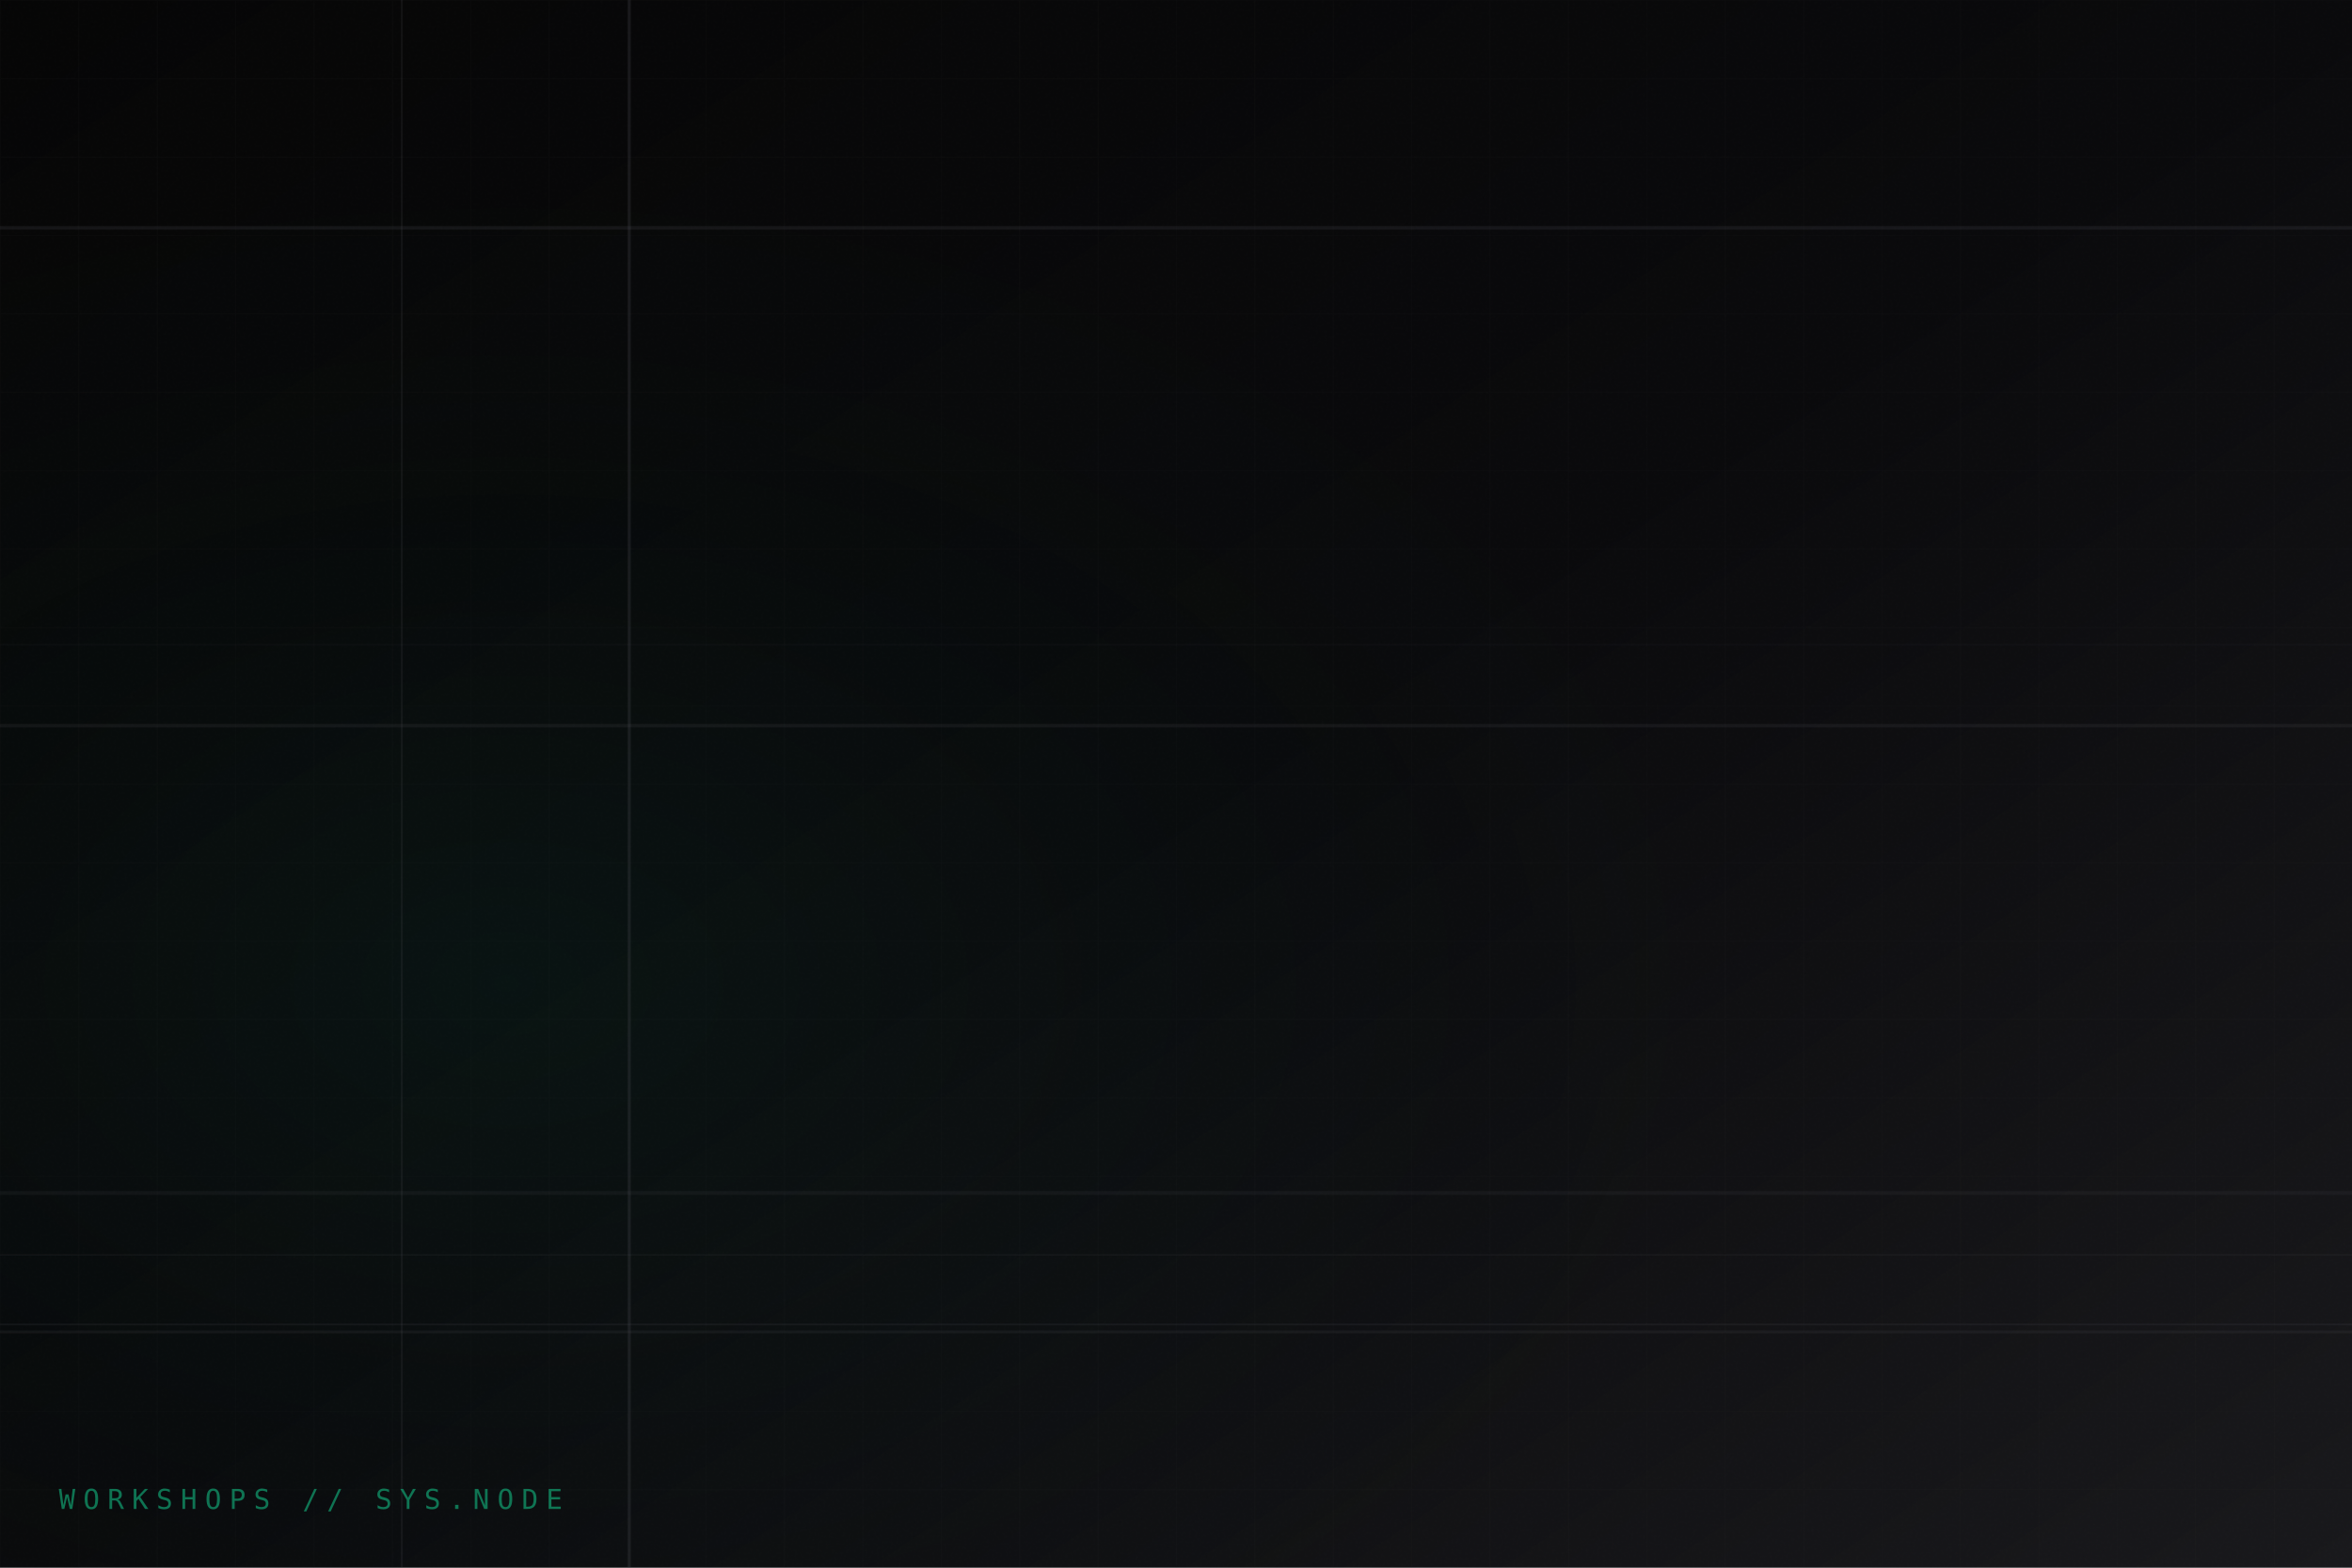
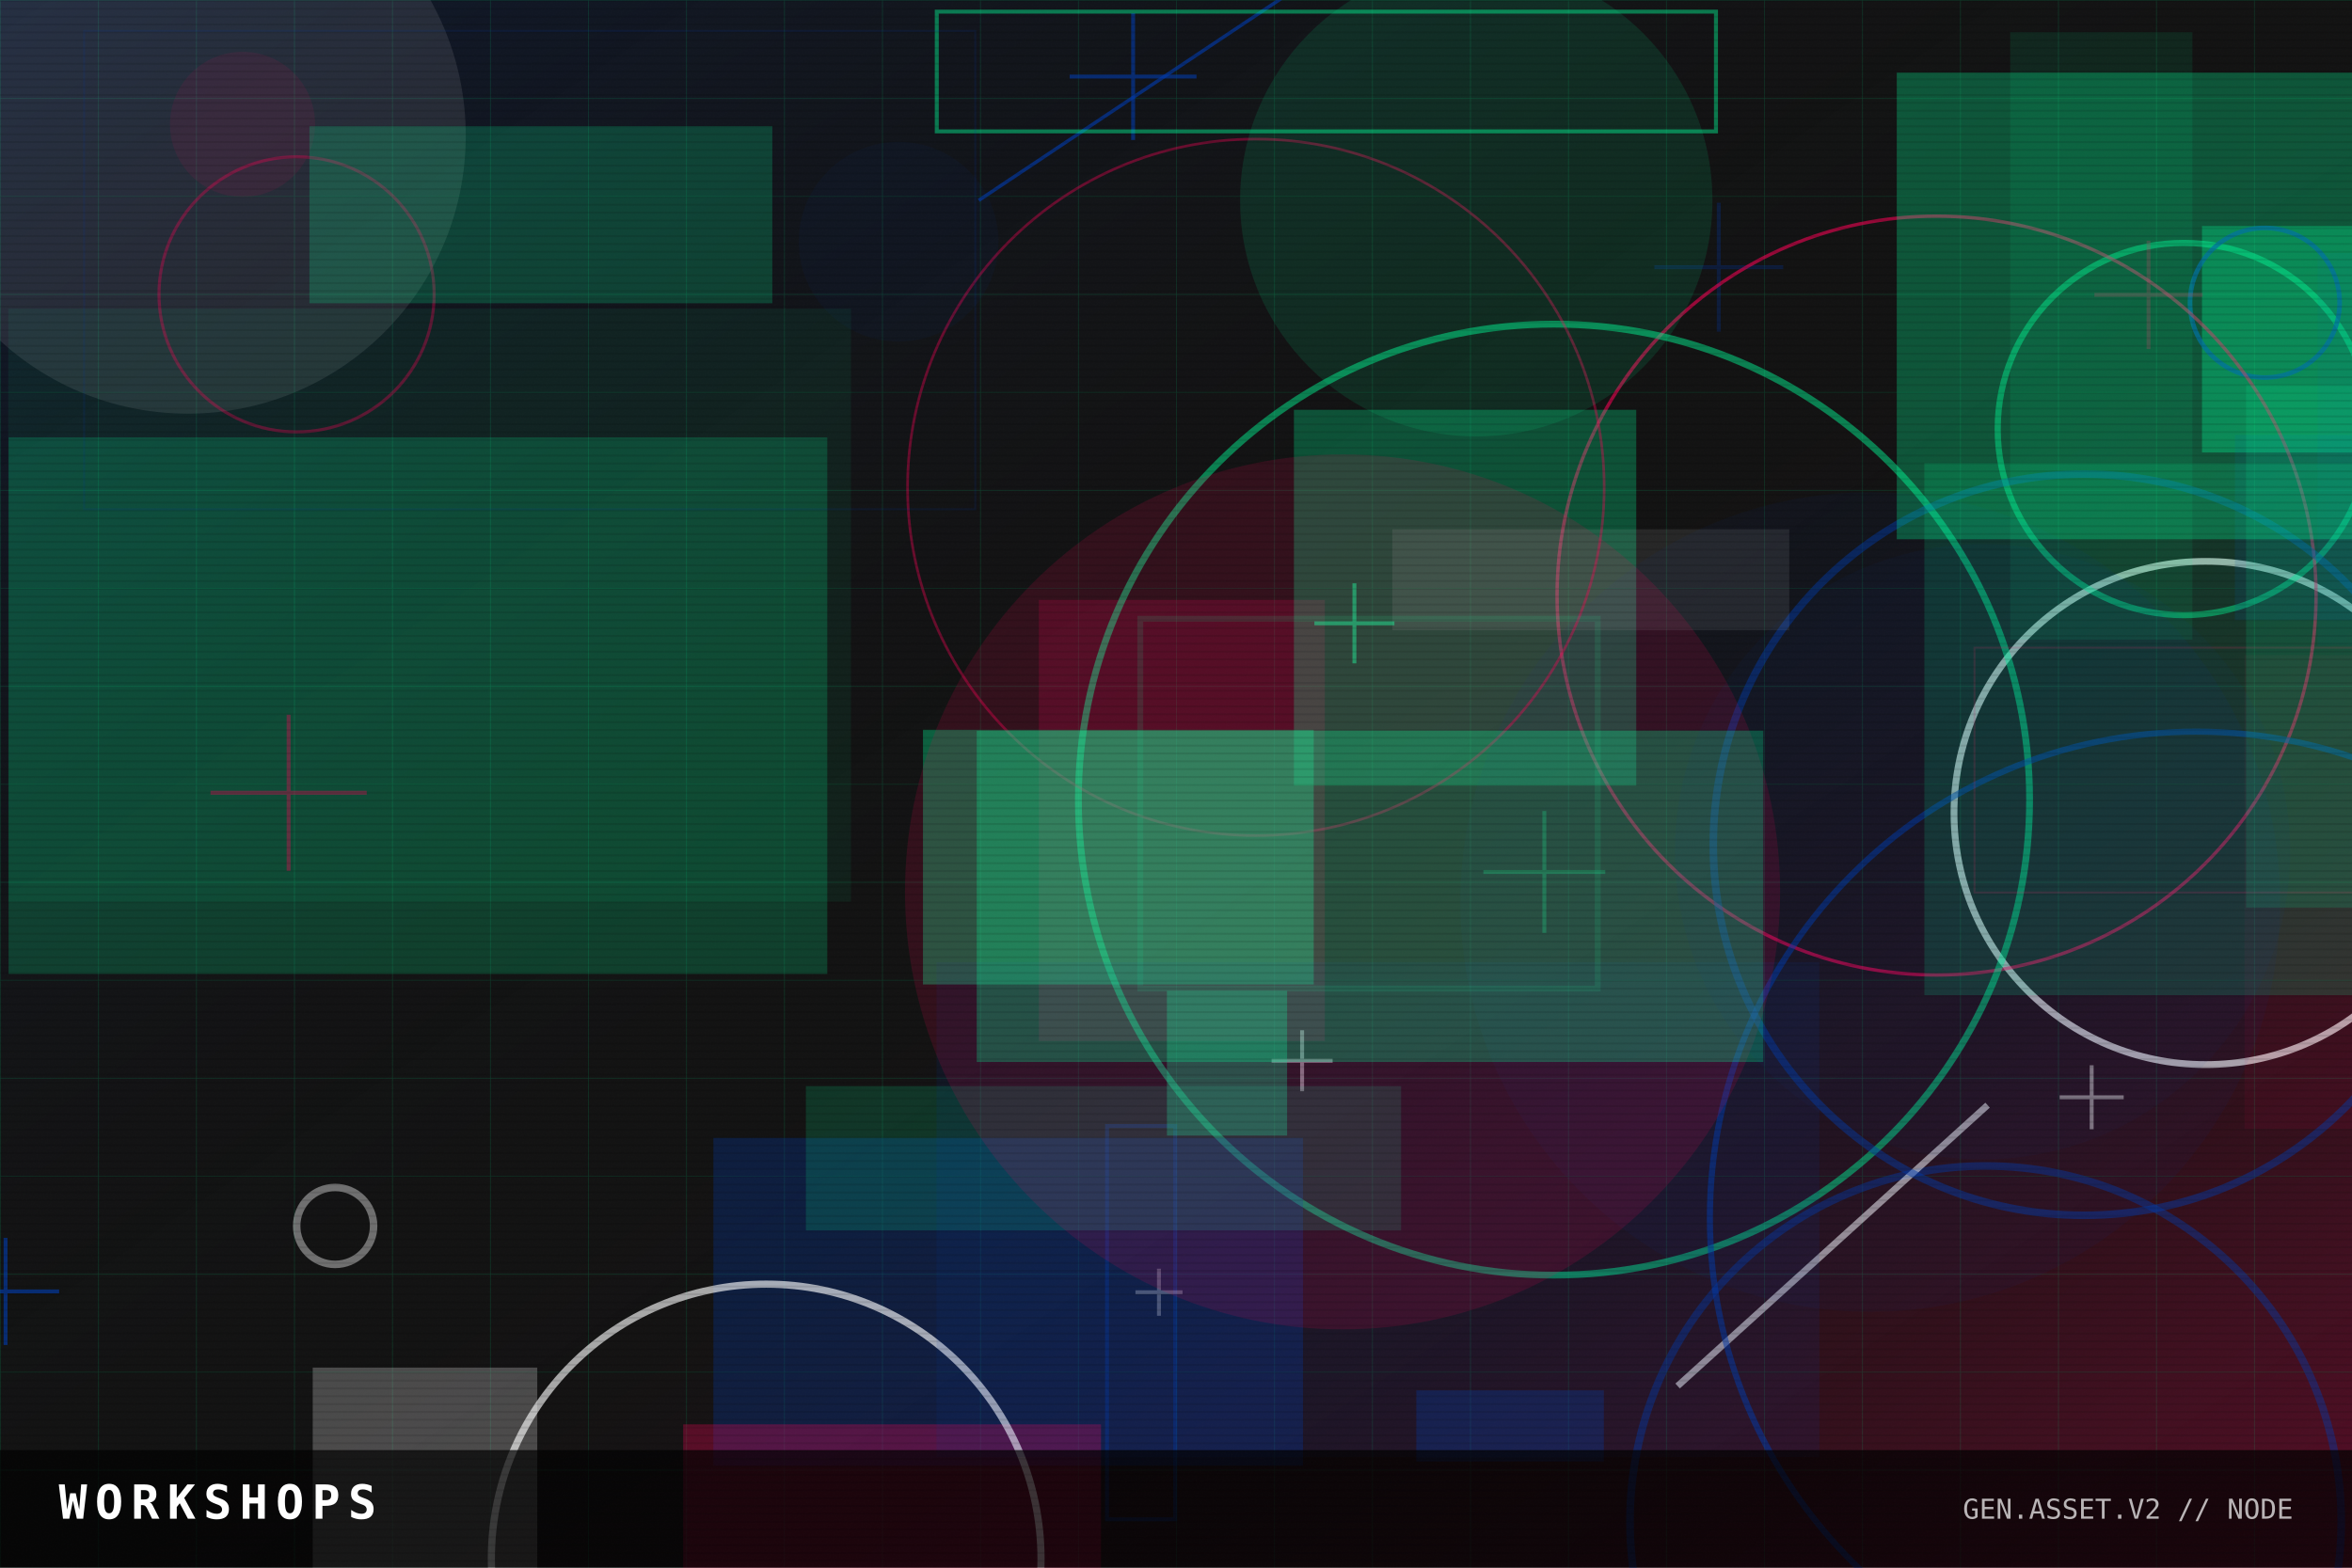
<svg xmlns="http://www.w3.org/2000/svg" width="1200" height="800" viewBox="0 0 1200 800" preserveAspectRatio="xMidYMid slice">
  <defs>
    <filter id="noise-workshops" x="0%" y="0%" width="100%" height="100%">
-       <feTurbulence type="fractalNoise" baseFrequency="0.696" numOctaves="3" result="noise" />
-       <feColorMatrix type="matrix" values="1 0 0 0 0  0 1 0 0 0  0 0 1 0 0  0 0 0 0.05 0" in="noise" result="coloredNoise" />
+       <feTurbulence type="fractalNoise" baseFrequency="1.15" numOctaves="4" result="noise" />
+       <feColorMatrix type="matrix" values="1 0 0 0 0  0 1 0 0 0  0 0 1 0 0  0 0 0 0.1 0" in="noise" result="coloredNoise" />
      <feComposite operator="in" in="coloredNoise" in2="SourceGraphic" result="composite" />
    </filter>
-     <linearGradient id="grad-main-workshops" x1="0%" y1="0%" x2="100%" y2="100%">
-       <stop offset="0%" stop-color="#050505" />
-       <stop offset="50%" stop-color="#09090b" />
-       <stop offset="100%" stop-color="#18181b" />
+     <linearGradient id="grad-workshops" x1="0%" y1="0%" x2="100%" y2="100%">
+       <stop offset="0%" stop-color="#0038A8" stop-opacity="0.2" />
+       <stop offset="50%" stop-color="#121212" stop-opacity="0" />
+       <stop offset="100%" stop-color="#FF0055" stop-opacity="0.3" />
    </linearGradient>
-     <radialGradient id="glow-workshops" cx="21.763%" cy="62.652%" r="60%">
-       <stop offset="0%" stop-color="#064e3b" stop-opacity="0.15" />
-       <stop offset="100%" stop-color="#050505" stop-opacity="0" />
-     </radialGradient>
-     <pattern id="grid-workshops" width="40" height="40" patternUnits="userSpaceOnUse">
-       <path d="M 40 0 L 0 0 0 40" fill="none" stroke="#27272a" stroke-width="0.5" stroke-opacity="0.3" />
+     <pattern id="grid-workshops" width="50" height="50" patternUnits="userSpaceOnUse">
+       <path d="M 50 0 L 0 0 0 50" fill="none" stroke="#00FF99" stroke-width="0.5" stroke-opacity="0.2" />
    </pattern>
  </defs>
-   <rect width="100%" height="100%" fill="url(#grad-main-workshops)" />
-   <rect width="100%" height="100%" fill="url(#glow-workshops)" />
-   <rect width="100%" height="100%" fill="url(#grid-workshops)" opacity="0.5" />
-   <rect x="17.044%" y="0" width="0.943" height="100%" fill="#52525b" opacity="0.16" />
-   <rect x="0" y="84.869%" width="100%" height="1.358" fill="#52525b" opacity="0.142" />
-   <rect x="0" y="75.977%" width="100%" height="1.907" fill="#52525b" opacity="0.128" />
-   <rect x="26.689%" y="0" width="1.065" height="100%" fill="#52525b" opacity="0.174" />
-   <rect x="0" y="14.421%" width="100%" height="1.82" fill="#52525b" opacity="0.19" />
-   <rect x="0" y="80.012%" width="100%" height="0.725" fill="#52525b" opacity="0.099" />
-   <rect x="0" y="84.423%" width="100%" height="0.943" fill="#52525b" opacity="0.133" />
-   <rect x="0" y="46.177%" width="100%" height="1.79" fill="#52525b" opacity="0.155" />
-   <rect x="0" y="41.069%" width="100%" height="0.892" fill="#52525b" opacity="0.052" />
-   <rect x="26.737%" y="0" width="1.074" height="100%" fill="#52525b" opacity="0.16" />
-   <text x="30" y="770" font-family="monospace" font-size="14" fill="#10b981" opacity="0.6" letter-spacing="4">
-             WORKSHOPS // SYS.NODE
+   <rect width="100%" height="100%" fill="#121212" />
+   <rect width="100%" height="100%" fill="url(#grad-workshops)" />
+   <rect width="100%" height="100%" fill="url(#grid-workshops)" />
+   <g stroke="#0038A8" stroke-width="2" opacity="0.277">
+     <line x1="844.064" y1="136.351" x2="909.801" y2="136.351" />
+     <line x1="876.932" y1="103.483" x2="876.932" y2="169.219" />
+   </g>
+   <circle cx="93.779%" cy="51.858%" r="12.591%" fill="none" stroke="#FFFFFF" stroke-width="3.478" opacity="0.634" />
+   <rect x="93.623%" y="14.421%" width="7.712%" height="14.439%" fill="#00FF99" opacity="0.314" />
+   <circle cx="84.423%" cy="97.054%" r="17.792%" fill="none" stroke="#0038A8" stroke-width="3.897" opacity="0.432" />
+   <rect x="44.168%" y="38.268%" width="12.16%" height="28.136%" fill="#FF0055" opacity="0.173" />
+   <g stroke="#FFFFFF" stroke-width="2" opacity="0.476">
+     <line x1="648.779" y1="541.303" x2="679.907" y2="541.303" />
+     <line x1="664.343" y1="525.739" x2="664.343" y2="556.867" />
+   </g>
+   <g stroke="#0038A8" stroke-width="2" opacity="0.603">
+     <line x1="545.757" y1="39.074" x2="610.483" y2="39.074" />
+     <line x1="578.12" y1="6.711" x2="578.12" y2="71.437" />
+   </g>
+   <circle cx="92.85%" cy="27.366%" r="9.313%" fill="none" stroke="#00FF99" stroke-width="3.138" opacity="0.421" />
+   <rect x="98.537%" y="16.139%" width="20.417%" height="25.042%" fill="#0038A8" opacity="0.088" />
+   <circle cx="96.294%" cy="19.311%" r="3.743%" fill="none" stroke="#0038A8" stroke-width="2.361" opacity="0.697" />
+   <circle cx="82.337%" cy="37.989%" r="18.986%" fill="none" stroke="#FF0055" stroke-width="1.728" opacity="0.563" />
+   <circle cx="66.071%" cy="51.007%" r="23.794%" fill="none" stroke="#00FF99" stroke-width="3.475" opacity="0.461" />
+   <rect x="0.365%" y="27.899%" width="34.808%" height="34.227%" fill="#00FF99" opacity="0.19" />
+   <rect x="47.068%" y="71.826%" width="2.897%" height="25.089%" fill="none" stroke="#0038A8" stroke-width="1.996" opacity="0.357" />
+   <circle cx="7.985%" cy="8.659%" r="13.906%" fill="#FFFFFF" opacity="0.092" />
+   <line x1="71.327%" y1="88.412%" x2="84.506%" y2="70.495%" stroke="#FFFFFF" stroke-width="3.381" opacity="0.543" />
+   <rect x="95.433%" y="41.787%" width="18.061%" height="30.225%" fill="#FF0055" opacity="0.061" />
+   <rect x="30.331%" y="72.586%" width="25.07%" height="20.908%" fill="#0038A8" opacity="0.291" />
+   <rect x="60.218%" y="88.689%" width="7.974%" height="4.534%" fill="#0038A8" opacity="0.313" />
+   <rect x="49.614%" y="63.207%" width="5.109%" height="9.229%" fill="#00FF99" opacity="0.323" />
+   <line x1="41.614%" y1="12.78%" x2="60.429%" y2="-6.056%" stroke="#0038A8" stroke-width="1.773" opacity="0.651" />
+   <rect x="0.352%" y="19.689%" width="35.831%" height="37.832%" fill="#00FF99" opacity="0.06" />
+   <g stroke="#FFFFFF" stroke-width="2" opacity="0.277">
+     <line x1="579.304" y1="659.442" x2="603.321" y2="659.442" />
+     <line x1="591.312" y1="647.433" x2="591.312" y2="671.45" />
+   </g>
+   <rect x="55.014%" y="26.14%" width="14.554%" height="23.973%" fill="#00FF99" opacity="0.268" />
+   <circle cx="12.609%" cy="18.776%" r="6.883%" fill="none" stroke="#FF0055" stroke-width="1.562" opacity="0.32" />
+   <rect x="85.47%" y="2.05%" width="7.745%" height="38.745%" fill="#00FF99" opacity="0.089" />
+   <rect x="95.022%" y="27.74%" width="24.481%" height="11.814%" fill="#0038A8" opacity="0.143" />
+   <circle cx="10.312%" cy="7.932%" r="3.63%" fill="#FF0055" opacity="0.079" />
+   <circle cx="88.603%" cy="53.883%" r="18.544%" fill="none" stroke="#0038A8" stroke-width="3.863" opacity="0.46" />
+   <rect x="59.198%" y="33.762%" width="16.877%" height="6.442%" fill="#FFFFFF" opacity="0.083" />
+   <circle cx="93.382%" cy="77.695%" r="24.338%" fill="none" stroke="#0038A8" stroke-width="3.119" opacity="0.526" />
+   <rect x="83.95%" y="41.313%" width="17.457%" height="15.62%" fill="none" stroke="#FF0055" stroke-width="1.013" opacity="0.182" />
+   <rect x="81.819%" y="29.541%" width="39.735%" height="33.939%" fill="#00FF99" opacity="0.149" />
+   <circle cx="79.518%" cy="57.536%" r="20.506%" fill="#0038A8" opacity="0.06" />
+   <g stroke="#0038A8" stroke-width="2" opacity="0.635">
+     <line x1="-24.481" y1="659.027" x2="30.168" y2="659.027" />
+     <line x1="2.843" y1="631.702" x2="2.843" y2="686.351" />
+   </g>
+   <rect x="34.264%" y="69.282%" width="25.306%" height="9.206%" fill="#00FF99" opacity="0.15" />
+   <rect x="29.047%" y="90.858%" width="17.765%" height="31.513%" fill="#FF0055" opacity="0.282" />
+   <g stroke="#FF0055" stroke-width="2" opacity="0.277">
+     <line x1="1068.565" y1="150.469" x2="1123.834" y2="150.469" />
+     <line x1="1096.2" y1="122.834" x2="1096.2" y2="178.104" />
+   </g>
+   <g stroke="#FFFFFF" stroke-width="2" opacity="0.416">
+     <line x1="1050.84" y1="559.955" x2="1083.514" y2="559.955" />
+     <line x1="1067.177" y1="543.618" x2="1067.177" y2="576.292" />
+   </g>
+   <circle cx="53.396%" cy="31.085%" r="17.426%" fill="none" stroke="#FF0055" stroke-width="1.353" opacity="0.362" />
+   <rect x="48.482%" y="39.469%" width="19.449%" height="23.588%" fill="none" stroke="#00FF99" stroke-width="2.98" opacity="0.129" />
+   <g stroke="#FF0055" stroke-width="2" opacity="0.342">
+     <line x1="107.411" y1="404.555" x2="187.11" y2="404.555" />
+     <line x1="147.26" y1="364.706" x2="147.26" y2="444.404" />
+   </g>
+   <g stroke="#00FF99" stroke-width="2" opacity="0.536">
+     <line x1="670.611" y1="318.088" x2="711.441" y2="318.088" />
+     <line x1="691.026" y1="297.674" x2="691.026" y2="338.503" />
+   </g>
+   <rect x="13.156%" y="8.049%" width="19.681%" height="11.294%" fill="#00FF99" opacity="0.197" />
+   <g stroke="#00FF99" stroke-width="2" opacity="0.273">
+     <line x1="756.822" y1="444.976" x2="819.029" y2="444.976" />
+     <line x1="787.926" y1="413.872" x2="787.926" y2="476.08" />
+   </g>
+   <rect x="39.242%" y="46.55%" width="16.613%" height="16.246%" fill="#00FF99" opacity="0.325" />
+   <circle cx="32.576%" cy="99.441%" r="13.75%" fill="none" stroke="#FFFFFF" stroke-width="3.655" opacity="0.626" />
+   <circle cx="62.766%" cy="12.775%" r="11.815%" fill="#00FF99" opacity="0.106" />
+   <rect x="39.829%" y="0.742%" width="33.129%" height="7.639%" fill="none" stroke="#00FF99" stroke-width="2.028" opacity="0.432" />
+   <rect x="39.82%" y="61.378%" width="37.533%" height="31.566%" fill="#0038A8" opacity="0.111" />
+   <circle cx="57.081%" cy="56.892%" r="21.89%" fill="#FF0055" opacity="0.136" />
+   <circle cx="14.249%" cy="78.2%" r="1.925%" fill="none" stroke="#FFFFFF" stroke-width="3.821" opacity="0.392" />
+   <rect x="80.645%" y="4.635%" width="22.513%" height="29.761%" fill="#00FF99" opacity="0.284" />
+   <rect x="41.527%" y="46.604%" width="33.444%" height="21.137%" fill="#00FF99" opacity="0.261" />
+   <circle cx="38.205%" cy="15.418%" r="4.998%" fill="#0038A8" opacity="0.053" />
+   <rect x="13.297%" y="87.237%" width="9.546%" height="24.529%" fill="#FFFFFF" opacity="0.238" />
+   <rect x="95.497%" y="24.563%" width="6.526%" height="33.325%" fill="#00FF99" opacity="0.13" />
+   <circle cx="84.29%" cy="54.331%" r="15.391%" fill="#0038A8" opacity="0.049" />
+   <rect x="3.576%" y="1.971%" width="37.89%" height="30.515%" fill="none" stroke="#0038A8" stroke-width="1.028" opacity="0.134" />
+   <rect x="0" y="0" width="100%" height="1" fill="#000" opacity="0.1" />
+   <rect x="0" y="4" width="100%" height="1" fill="#000" opacity="0.1" />
+   <rect x="0" y="8" width="100%" height="1" fill="#000" opacity="0.1" />
+   <rect x="0" y="12" width="100%" height="1" fill="#000" opacity="0.1" />
+   <rect x="0" y="16" width="100%" height="1" fill="#000" opacity="0.1" />
+   <rect x="0" y="20" width="100%" height="1" fill="#000" opacity="0.1" />
+   <rect x="0" y="24" width="100%" height="1" fill="#000" opacity="0.1" />
+   <rect x="0" y="28" width="100%" height="1" fill="#000" opacity="0.1" />
+   <rect x="0" y="32" width="100%" height="1" fill="#000" opacity="0.1" />
+   <rect x="0" y="36" width="100%" height="1" fill="#000" opacity="0.1" />
+   <rect x="0" y="40" width="100%" height="1" fill="#000" opacity="0.1" />
+   <rect x="0" y="44" width="100%" height="1" fill="#000" opacity="0.1" />
+   <rect x="0" y="48" width="100%" height="1" fill="#000" opacity="0.1" />
+   <rect x="0" y="52" width="100%" height="1" fill="#000" opacity="0.1" />
+   <rect x="0" y="56" width="100%" height="1" fill="#000" opacity="0.1" />
+   <rect x="0" y="60" width="100%" height="1" fill="#000" opacity="0.1" />
+   <rect x="0" y="64" width="100%" height="1" fill="#000" opacity="0.1" />
+   <rect x="0" y="68" width="100%" height="1" fill="#000" opacity="0.1" />
+   <rect x="0" y="72" width="100%" height="1" fill="#000" opacity="0.1" />
+   <rect x="0" y="76" width="100%" height="1" fill="#000" opacity="0.1" />
+   <rect x="0" y="80" width="100%" height="1" fill="#000" opacity="0.1" />
+   <rect x="0" y="84" width="100%" height="1" fill="#000" opacity="0.1" />
+   <rect x="0" y="88" width="100%" height="1" fill="#000" opacity="0.1" />
+   <rect x="0" y="92" width="100%" height="1" fill="#000" opacity="0.1" />
+   <rect x="0" y="96" width="100%" height="1" fill="#000" opacity="0.1" />
+   <rect x="0" y="100" width="100%" height="1" fill="#000" opacity="0.1" />
+   <rect x="0" y="104" width="100%" height="1" fill="#000" opacity="0.1" />
+   <rect x="0" y="108" width="100%" height="1" fill="#000" opacity="0.1" />
+   <rect x="0" y="112" width="100%" height="1" fill="#000" opacity="0.1" />
+   <rect x="0" y="116" width="100%" height="1" fill="#000" opacity="0.1" />
+   <rect x="0" y="120" width="100%" height="1" fill="#000" opacity="0.1" />
+   <rect x="0" y="124" width="100%" height="1" fill="#000" opacity="0.1" />
+   <rect x="0" y="128" width="100%" height="1" fill="#000" opacity="0.1" />
+   <rect x="0" y="132" width="100%" height="1" fill="#000" opacity="0.1" />
+   <rect x="0" y="136" width="100%" height="1" fill="#000" opacity="0.1" />
+   <rect x="0" y="140" width="100%" height="1" fill="#000" opacity="0.1" />
+   <rect x="0" y="144" width="100%" height="1" fill="#000" opacity="0.1" />
+   <rect x="0" y="148" width="100%" height="1" fill="#000" opacity="0.1" />
+   <rect x="0" y="152" width="100%" height="1" fill="#000" opacity="0.1" />
+   <rect x="0" y="156" width="100%" height="1" fill="#000" opacity="0.1" />
+   <rect x="0" y="160" width="100%" height="1" fill="#000" opacity="0.1" />
+   <rect x="0" y="164" width="100%" height="1" fill="#000" opacity="0.1" />
+   <rect x="0" y="168" width="100%" height="1" fill="#000" opacity="0.1" />
+   <rect x="0" y="172" width="100%" height="1" fill="#000" opacity="0.1" />
+   <rect x="0" y="176" width="100%" height="1" fill="#000" opacity="0.1" />
+   <rect x="0" y="180" width="100%" height="1" fill="#000" opacity="0.1" />
+   <rect x="0" y="184" width="100%" height="1" fill="#000" opacity="0.1" />
+   <rect x="0" y="188" width="100%" height="1" fill="#000" opacity="0.1" />
+   <rect x="0" y="192" width="100%" height="1" fill="#000" opacity="0.1" />
+   <rect x="0" y="196" width="100%" height="1" fill="#000" opacity="0.1" />
+   <rect x="0" y="200" width="100%" height="1" fill="#000" opacity="0.1" />
+   <rect x="0" y="204" width="100%" height="1" fill="#000" opacity="0.1" />
+   <rect x="0" y="208" width="100%" height="1" fill="#000" opacity="0.1" />
+   <rect x="0" y="212" width="100%" height="1" fill="#000" opacity="0.1" />
+   <rect x="0" y="216" width="100%" height="1" fill="#000" opacity="0.1" />
+   <rect x="0" y="220" width="100%" height="1" fill="#000" opacity="0.1" />
+   <rect x="0" y="224" width="100%" height="1" fill="#000" opacity="0.1" />
+   <rect x="0" y="228" width="100%" height="1" fill="#000" opacity="0.1" />
+   <rect x="0" y="232" width="100%" height="1" fill="#000" opacity="0.1" />
+   <rect x="0" y="236" width="100%" height="1" fill="#000" opacity="0.1" />
+   <rect x="0" y="240" width="100%" height="1" fill="#000" opacity="0.1" />
+   <rect x="0" y="244" width="100%" height="1" fill="#000" opacity="0.1" />
+   <rect x="0" y="248" width="100%" height="1" fill="#000" opacity="0.1" />
+   <rect x="0" y="252" width="100%" height="1" fill="#000" opacity="0.1" />
+   <rect x="0" y="256" width="100%" height="1" fill="#000" opacity="0.1" />
+   <rect x="0" y="260" width="100%" height="1" fill="#000" opacity="0.1" />
+   <rect x="0" y="264" width="100%" height="1" fill="#000" opacity="0.1" />
+   <rect x="0" y="268" width="100%" height="1" fill="#000" opacity="0.1" />
+   <rect x="0" y="272" width="100%" height="1" fill="#000" opacity="0.1" />
+   <rect x="0" y="276" width="100%" height="1" fill="#000" opacity="0.1" />
+   <rect x="0" y="280" width="100%" height="1" fill="#000" opacity="0.1" />
+   <rect x="0" y="284" width="100%" height="1" fill="#000" opacity="0.1" />
+   <rect x="0" y="288" width="100%" height="1" fill="#000" opacity="0.1" />
+   <rect x="0" y="292" width="100%" height="1" fill="#000" opacity="0.1" />
+   <rect x="0" y="296" width="100%" height="1" fill="#000" opacity="0.1" />
+   <rect x="0" y="300" width="100%" height="1" fill="#000" opacity="0.1" />
+   <rect x="0" y="304" width="100%" height="1" fill="#000" opacity="0.1" />
+   <rect x="0" y="308" width="100%" height="1" fill="#000" opacity="0.1" />
+   <rect x="0" y="312" width="100%" height="1" fill="#000" opacity="0.1" />
+   <rect x="0" y="316" width="100%" height="1" fill="#000" opacity="0.1" />
+   <rect x="0" y="320" width="100%" height="1" fill="#000" opacity="0.1" />
+   <rect x="0" y="324" width="100%" height="1" fill="#000" opacity="0.1" />
+   <rect x="0" y="328" width="100%" height="1" fill="#000" opacity="0.1" />
+   <rect x="0" y="332" width="100%" height="1" fill="#000" opacity="0.1" />
+   <rect x="0" y="336" width="100%" height="1" fill="#000" opacity="0.1" />
+   <rect x="0" y="340" width="100%" height="1" fill="#000" opacity="0.1" />
+   <rect x="0" y="344" width="100%" height="1" fill="#000" opacity="0.1" />
+   <rect x="0" y="348" width="100%" height="1" fill="#000" opacity="0.1" />
+   <rect x="0" y="352" width="100%" height="1" fill="#000" opacity="0.1" />
+   <rect x="0" y="356" width="100%" height="1" fill="#000" opacity="0.1" />
+   <rect x="0" y="360" width="100%" height="1" fill="#000" opacity="0.1" />
+   <rect x="0" y="364" width="100%" height="1" fill="#000" opacity="0.1" />
+   <rect x="0" y="368" width="100%" height="1" fill="#000" opacity="0.1" />
+   <rect x="0" y="372" width="100%" height="1" fill="#000" opacity="0.1" />
+   <rect x="0" y="376" width="100%" height="1" fill="#000" opacity="0.1" />
+   <rect x="0" y="380" width="100%" height="1" fill="#000" opacity="0.1" />
+   <rect x="0" y="384" width="100%" height="1" fill="#000" opacity="0.1" />
+   <rect x="0" y="388" width="100%" height="1" fill="#000" opacity="0.1" />
+   <rect x="0" y="392" width="100%" height="1" fill="#000" opacity="0.1" />
+   <rect x="0" y="396" width="100%" height="1" fill="#000" opacity="0.1" />
+   <rect x="0" y="400" width="100%" height="1" fill="#000" opacity="0.1" />
+   <rect x="0" y="404" width="100%" height="1" fill="#000" opacity="0.1" />
+   <rect x="0" y="408" width="100%" height="1" fill="#000" opacity="0.1" />
+   <rect x="0" y="412" width="100%" height="1" fill="#000" opacity="0.1" />
+   <rect x="0" y="416" width="100%" height="1" fill="#000" opacity="0.1" />
+   <rect x="0" y="420" width="100%" height="1" fill="#000" opacity="0.1" />
+   <rect x="0" y="424" width="100%" height="1" fill="#000" opacity="0.1" />
+   <rect x="0" y="428" width="100%" height="1" fill="#000" opacity="0.1" />
+   <rect x="0" y="432" width="100%" height="1" fill="#000" opacity="0.1" />
+   <rect x="0" y="436" width="100%" height="1" fill="#000" opacity="0.1" />
+   <rect x="0" y="440" width="100%" height="1" fill="#000" opacity="0.1" />
+   <rect x="0" y="444" width="100%" height="1" fill="#000" opacity="0.1" />
+   <rect x="0" y="448" width="100%" height="1" fill="#000" opacity="0.1" />
+   <rect x="0" y="452" width="100%" height="1" fill="#000" opacity="0.1" />
+   <rect x="0" y="456" width="100%" height="1" fill="#000" opacity="0.1" />
+   <rect x="0" y="460" width="100%" height="1" fill="#000" opacity="0.1" />
+   <rect x="0" y="464" width="100%" height="1" fill="#000" opacity="0.1" />
+   <rect x="0" y="468" width="100%" height="1" fill="#000" opacity="0.1" />
+   <rect x="0" y="472" width="100%" height="1" fill="#000" opacity="0.1" />
+   <rect x="0" y="476" width="100%" height="1" fill="#000" opacity="0.1" />
+   <rect x="0" y="480" width="100%" height="1" fill="#000" opacity="0.1" />
+   <rect x="0" y="484" width="100%" height="1" fill="#000" opacity="0.1" />
+   <rect x="0" y="488" width="100%" height="1" fill="#000" opacity="0.1" />
+   <rect x="0" y="492" width="100%" height="1" fill="#000" opacity="0.1" />
+   <rect x="0" y="496" width="100%" height="1" fill="#000" opacity="0.1" />
+   <rect x="0" y="500" width="100%" height="1" fill="#000" opacity="0.1" />
+   <rect x="0" y="504" width="100%" height="1" fill="#000" opacity="0.1" />
+   <rect x="0" y="508" width="100%" height="1" fill="#000" opacity="0.1" />
+   <rect x="0" y="512" width="100%" height="1" fill="#000" opacity="0.1" />
+   <rect x="0" y="516" width="100%" height="1" fill="#000" opacity="0.1" />
+   <rect x="0" y="520" width="100%" height="1" fill="#000" opacity="0.1" />
+   <rect x="0" y="524" width="100%" height="1" fill="#000" opacity="0.1" />
+   <rect x="0" y="528" width="100%" height="1" fill="#000" opacity="0.1" />
+   <rect x="0" y="532" width="100%" height="1" fill="#000" opacity="0.1" />
+   <rect x="0" y="536" width="100%" height="1" fill="#000" opacity="0.1" />
+   <rect x="0" y="540" width="100%" height="1" fill="#000" opacity="0.1" />
+   <rect x="0" y="544" width="100%" height="1" fill="#000" opacity="0.1" />
+   <rect x="0" y="548" width="100%" height="1" fill="#000" opacity="0.1" />
+   <rect x="0" y="552" width="100%" height="1" fill="#000" opacity="0.1" />
+   <rect x="0" y="556" width="100%" height="1" fill="#000" opacity="0.1" />
+   <rect x="0" y="560" width="100%" height="1" fill="#000" opacity="0.1" />
+   <rect x="0" y="564" width="100%" height="1" fill="#000" opacity="0.1" />
+   <rect x="0" y="568" width="100%" height="1" fill="#000" opacity="0.1" />
+   <rect x="0" y="572" width="100%" height="1" fill="#000" opacity="0.1" />
+   <rect x="0" y="576" width="100%" height="1" fill="#000" opacity="0.1" />
+   <rect x="0" y="580" width="100%" height="1" fill="#000" opacity="0.1" />
+   <rect x="0" y="584" width="100%" height="1" fill="#000" opacity="0.1" />
+   <rect x="0" y="588" width="100%" height="1" fill="#000" opacity="0.1" />
+   <rect x="0" y="592" width="100%" height="1" fill="#000" opacity="0.1" />
+   <rect x="0" y="596" width="100%" height="1" fill="#000" opacity="0.1" />
+   <rect x="0" y="600" width="100%" height="1" fill="#000" opacity="0.1" />
+   <rect x="0" y="604" width="100%" height="1" fill="#000" opacity="0.1" />
+   <rect x="0" y="608" width="100%" height="1" fill="#000" opacity="0.1" />
+   <rect x="0" y="612" width="100%" height="1" fill="#000" opacity="0.1" />
+   <rect x="0" y="616" width="100%" height="1" fill="#000" opacity="0.1" />
+   <rect x="0" y="620" width="100%" height="1" fill="#000" opacity="0.1" />
+   <rect x="0" y="624" width="100%" height="1" fill="#000" opacity="0.1" />
+   <rect x="0" y="628" width="100%" height="1" fill="#000" opacity="0.1" />
+   <rect x="0" y="632" width="100%" height="1" fill="#000" opacity="0.1" />
+   <rect x="0" y="636" width="100%" height="1" fill="#000" opacity="0.1" />
+   <rect x="0" y="640" width="100%" height="1" fill="#000" opacity="0.1" />
+   <rect x="0" y="644" width="100%" height="1" fill="#000" opacity="0.1" />
+   <rect x="0" y="648" width="100%" height="1" fill="#000" opacity="0.1" />
+   <rect x="0" y="652" width="100%" height="1" fill="#000" opacity="0.1" />
+   <rect x="0" y="656" width="100%" height="1" fill="#000" opacity="0.1" />
+   <rect x="0" y="660" width="100%" height="1" fill="#000" opacity="0.1" />
+   <rect x="0" y="664" width="100%" height="1" fill="#000" opacity="0.1" />
+   <rect x="0" y="668" width="100%" height="1" fill="#000" opacity="0.1" />
+   <rect x="0" y="672" width="100%" height="1" fill="#000" opacity="0.1" />
+   <rect x="0" y="676" width="100%" height="1" fill="#000" opacity="0.1" />
+   <rect x="0" y="680" width="100%" height="1" fill="#000" opacity="0.1" />
+   <rect x="0" y="684" width="100%" height="1" fill="#000" opacity="0.1" />
+   <rect x="0" y="688" width="100%" height="1" fill="#000" opacity="0.1" />
+   <rect x="0" y="692" width="100%" height="1" fill="#000" opacity="0.1" />
+   <rect x="0" y="696" width="100%" height="1" fill="#000" opacity="0.1" />
+   <rect x="0" y="700" width="100%" height="1" fill="#000" opacity="0.1" />
+   <rect x="0" y="704" width="100%" height="1" fill="#000" opacity="0.1" />
+   <rect x="0" y="708" width="100%" height="1" fill="#000" opacity="0.1" />
+   <rect x="0" y="712" width="100%" height="1" fill="#000" opacity="0.1" />
+   <rect x="0" y="716" width="100%" height="1" fill="#000" opacity="0.1" />
+   <rect x="0" y="720" width="100%" height="1" fill="#000" opacity="0.1" />
+   <rect x="0" y="724" width="100%" height="1" fill="#000" opacity="0.1" />
+   <rect x="0" y="728" width="100%" height="1" fill="#000" opacity="0.1" />
+   <rect x="0" y="732" width="100%" height="1" fill="#000" opacity="0.1" />
+   <rect x="0" y="736" width="100%" height="1" fill="#000" opacity="0.1" />
+   <rect x="0" y="740" width="100%" height="1" fill="#000" opacity="0.1" />
+   <rect x="0" y="744" width="100%" height="1" fill="#000" opacity="0.1" />
+   <rect x="0" y="748" width="100%" height="1" fill="#000" opacity="0.1" />
+   <rect x="0" y="752" width="100%" height="1" fill="#000" opacity="0.1" />
+   <rect x="0" y="756" width="100%" height="1" fill="#000" opacity="0.1" />
+   <rect x="0" y="760" width="100%" height="1" fill="#000" opacity="0.1" />
+   <rect x="0" y="764" width="100%" height="1" fill="#000" opacity="0.1" />
+   <rect x="0" y="768" width="100%" height="1" fill="#000" opacity="0.1" />
+   <rect x="0" y="772" width="100%" height="1" fill="#000" opacity="0.1" />
+   <rect x="0" y="776" width="100%" height="1" fill="#000" opacity="0.1" />
+   <rect x="0" y="780" width="100%" height="1" fill="#000" opacity="0.1" />
+   <rect x="0" y="784" width="100%" height="1" fill="#000" opacity="0.1" />
+   <rect x="0" y="788" width="100%" height="1" fill="#000" opacity="0.1" />
+   <rect x="0" y="792" width="100%" height="1" fill="#000" opacity="0.1" />
+   <rect x="0" y="796" width="100%" height="1" fill="#000" opacity="0.1" />
+   <rect x="0" y="740" width="100%" height="60" fill="#000" opacity="0.7" />
+   <text x="30" y="775" font-family="monospace" font-weight="bold" font-size="24" fill="#FFFFFF" letter-spacing="4">
+             WORKSHOPS
        </text>
-   <rect width="100%" height="100%" filter="url(#noise-workshops)" opacity="0.3" pointer-events="none" />
+   <text x="1170" y="775" text-anchor="end" font-family="monospace" font-size="14" fill="#FFFFFF" opacity="0.7">
+             GEN.ASSET.V2 // NODE
+         </text>
+   <rect width="100%" height="100%" filter="url(#noise-workshops)" opacity="0.15" pointer-events="none" />
</svg>
